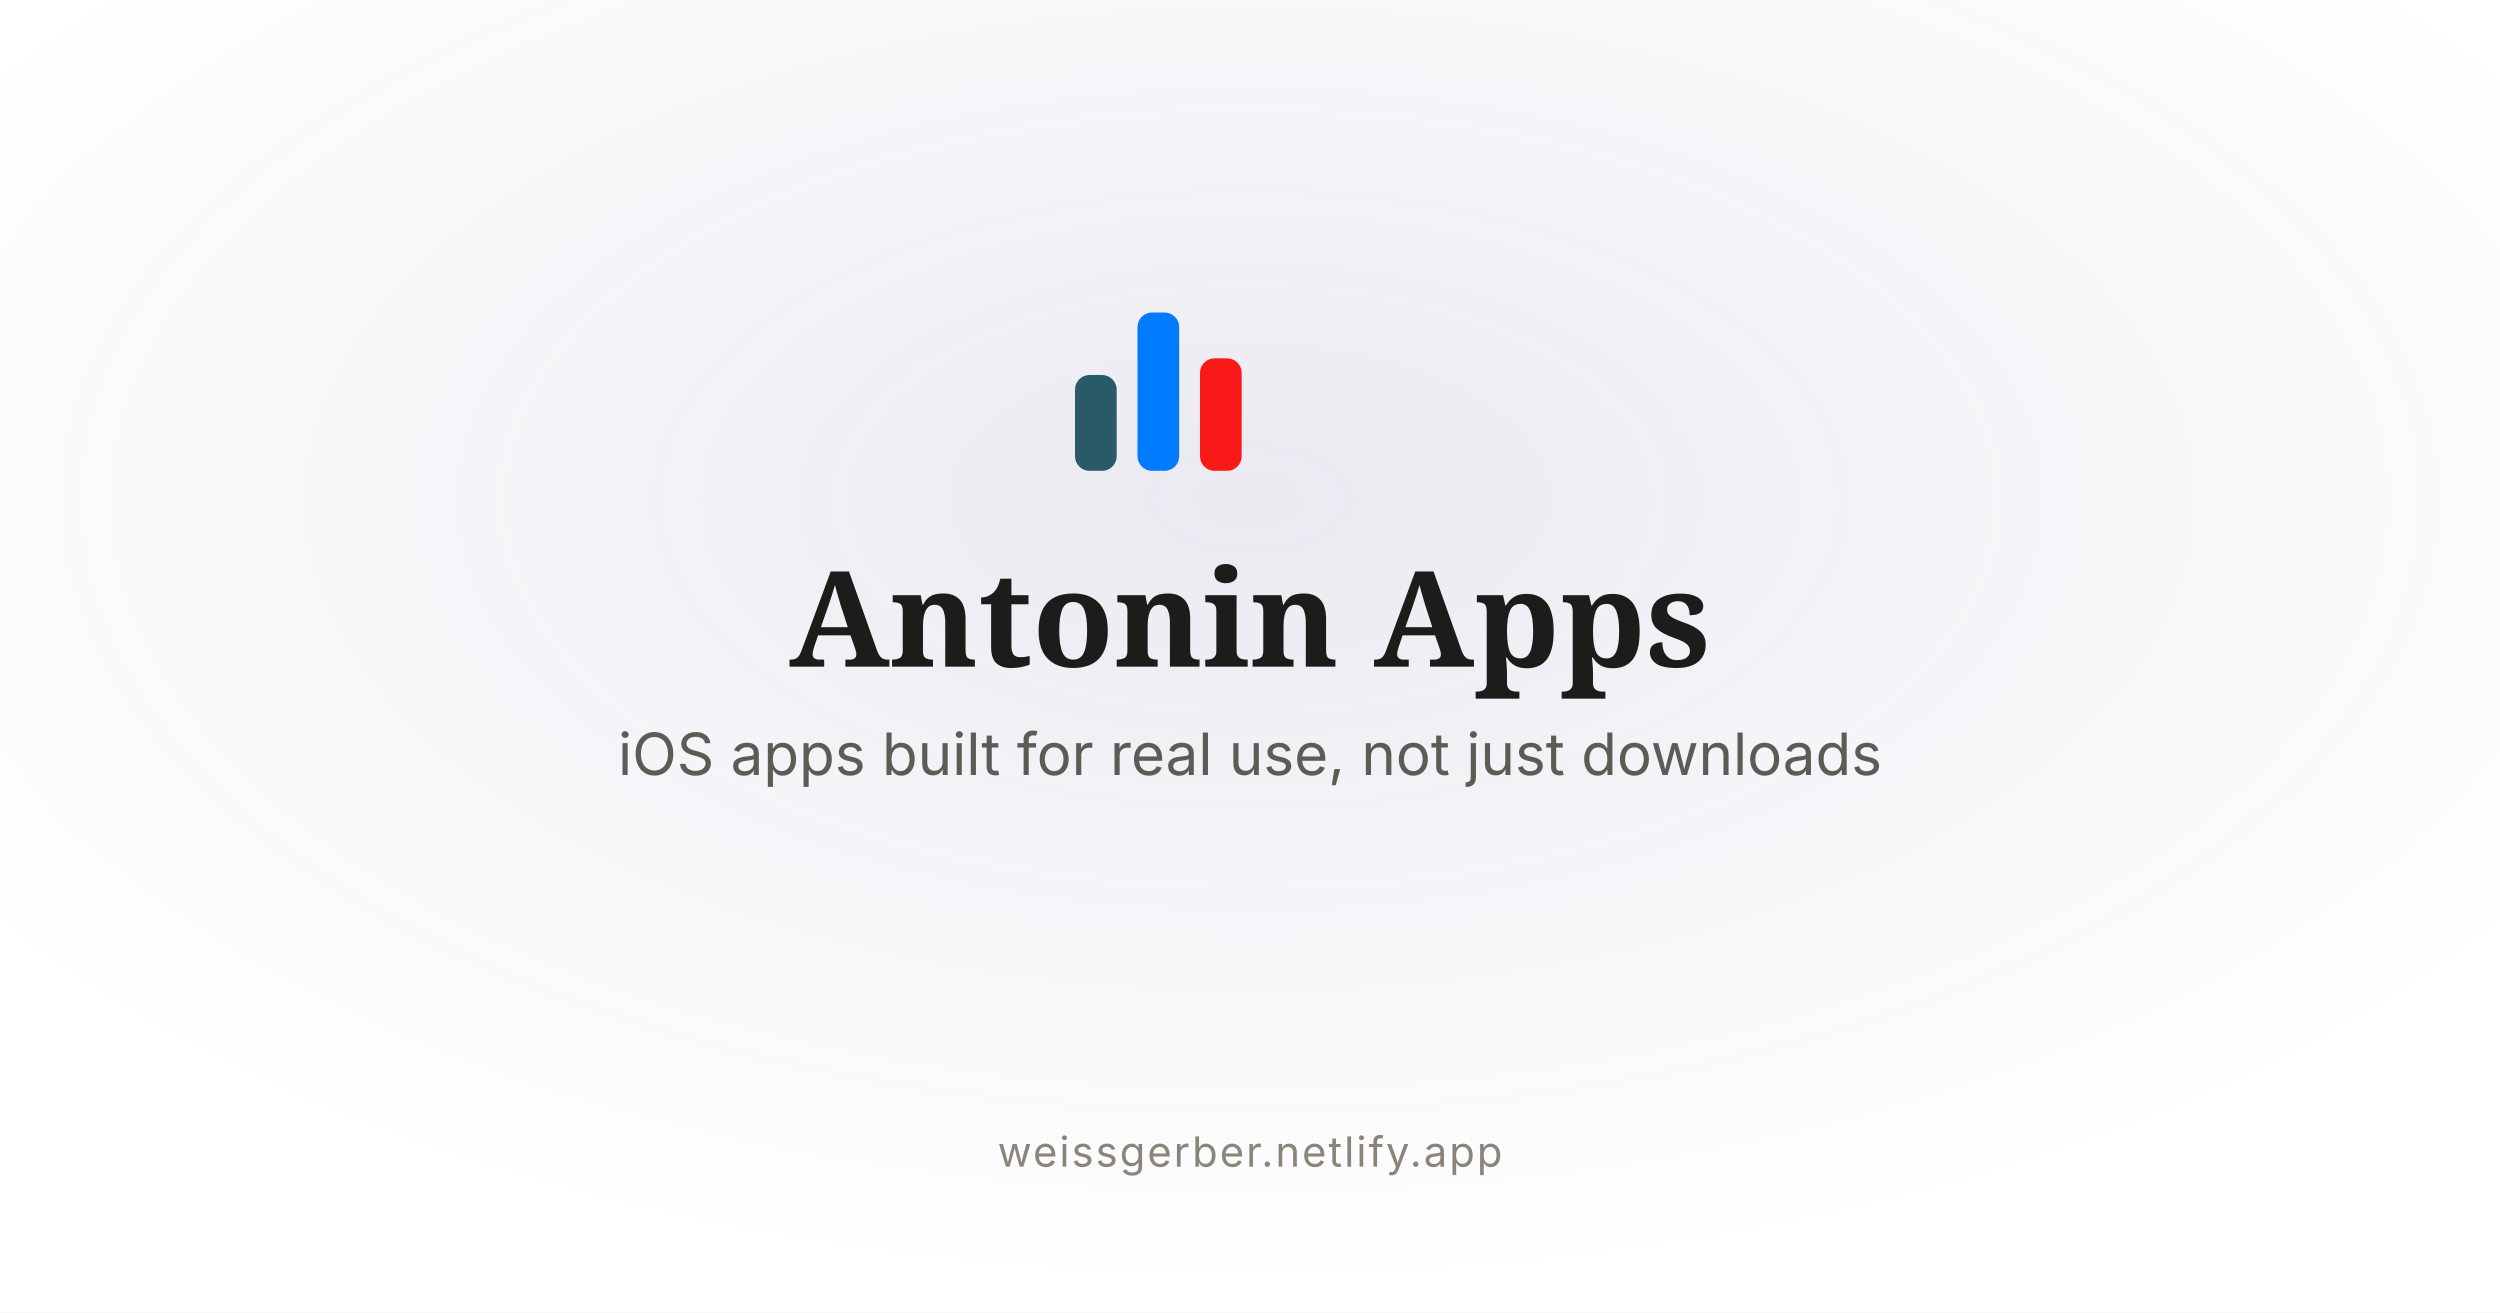
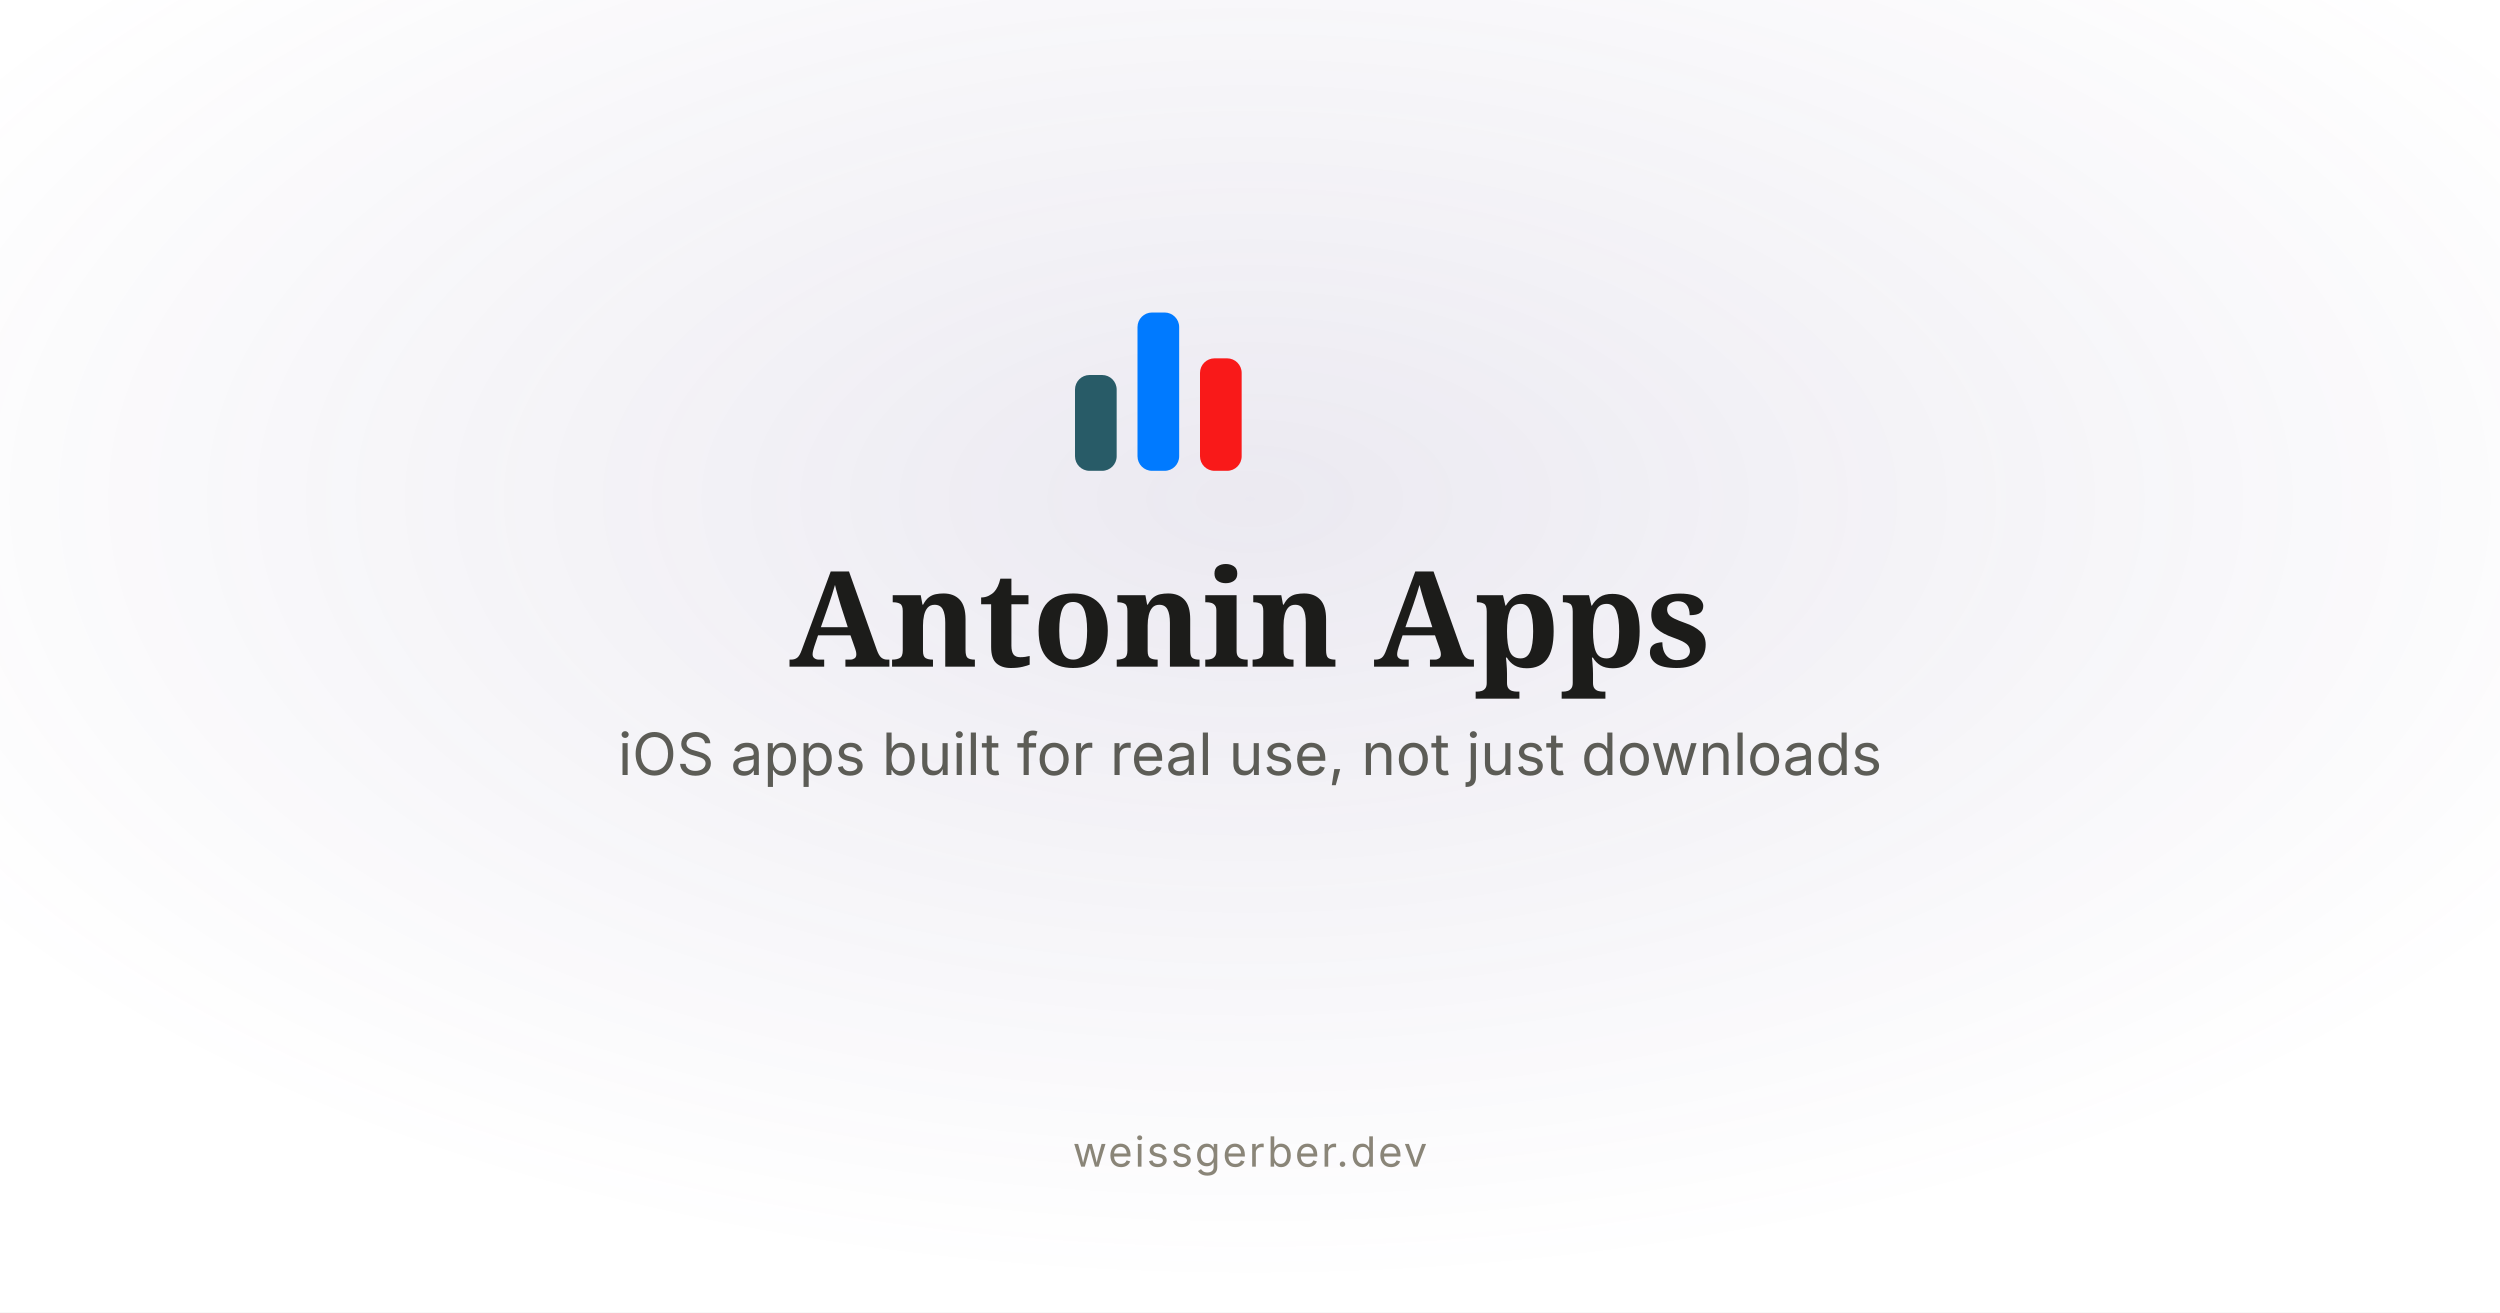
<svg xmlns="http://www.w3.org/2000/svg" width="1200" height="630" viewBox="0 0 1200 630">
  <defs>
    <radialGradient id="glow" cx="50%" cy="38%" r="60%">
      <stop offset="0%" stop-color="#5B4B8A" stop-opacity="0.12" />
      <stop offset="100%" stop-color="#5B4B8A" stop-opacity="0" />
    </radialGradient>
  </defs>
  <rect width="1200" height="630" fill="#FFFFFF" />
  <rect width="1200" height="630" fill="url(#glow)" />
  <g transform="translate(516,150)">
    <rect x="0" y="30" width="20" height="46" rx="7" fill="#285B67" />
    <rect x="30" y="0" width="20" height="76" rx="7" fill="#007AFF" />
    <rect x="60" y="22" width="20" height="54" rx="7" fill="#F91919" />
  </g>
  <text x="600" y="320" font-family="Georgia,serif" font-size="64" font-weight="700" fill="#1C1C1A" text-anchor="middle">Antonin Apps</text>
  <text x="600" y="372" font-family="-apple-system,sans-serif" font-size="28" fill="#5C5C56" text-anchor="middle">iOS apps built for real use, not just downloads</text>
-   <text x="600" y="560" font-family="-apple-system,sans-serif" font-size="20" fill="#8A8578" text-anchor="middle" letter-spacing="1">weissgerber.netlify.app</text>
+   <text x="600" y="560" font-family="-apple-system,sans-serif" font-size="20" fill="#8A8578" text-anchor="middle" letter-spacing="1">weissgerber.dev</text>
</svg>
